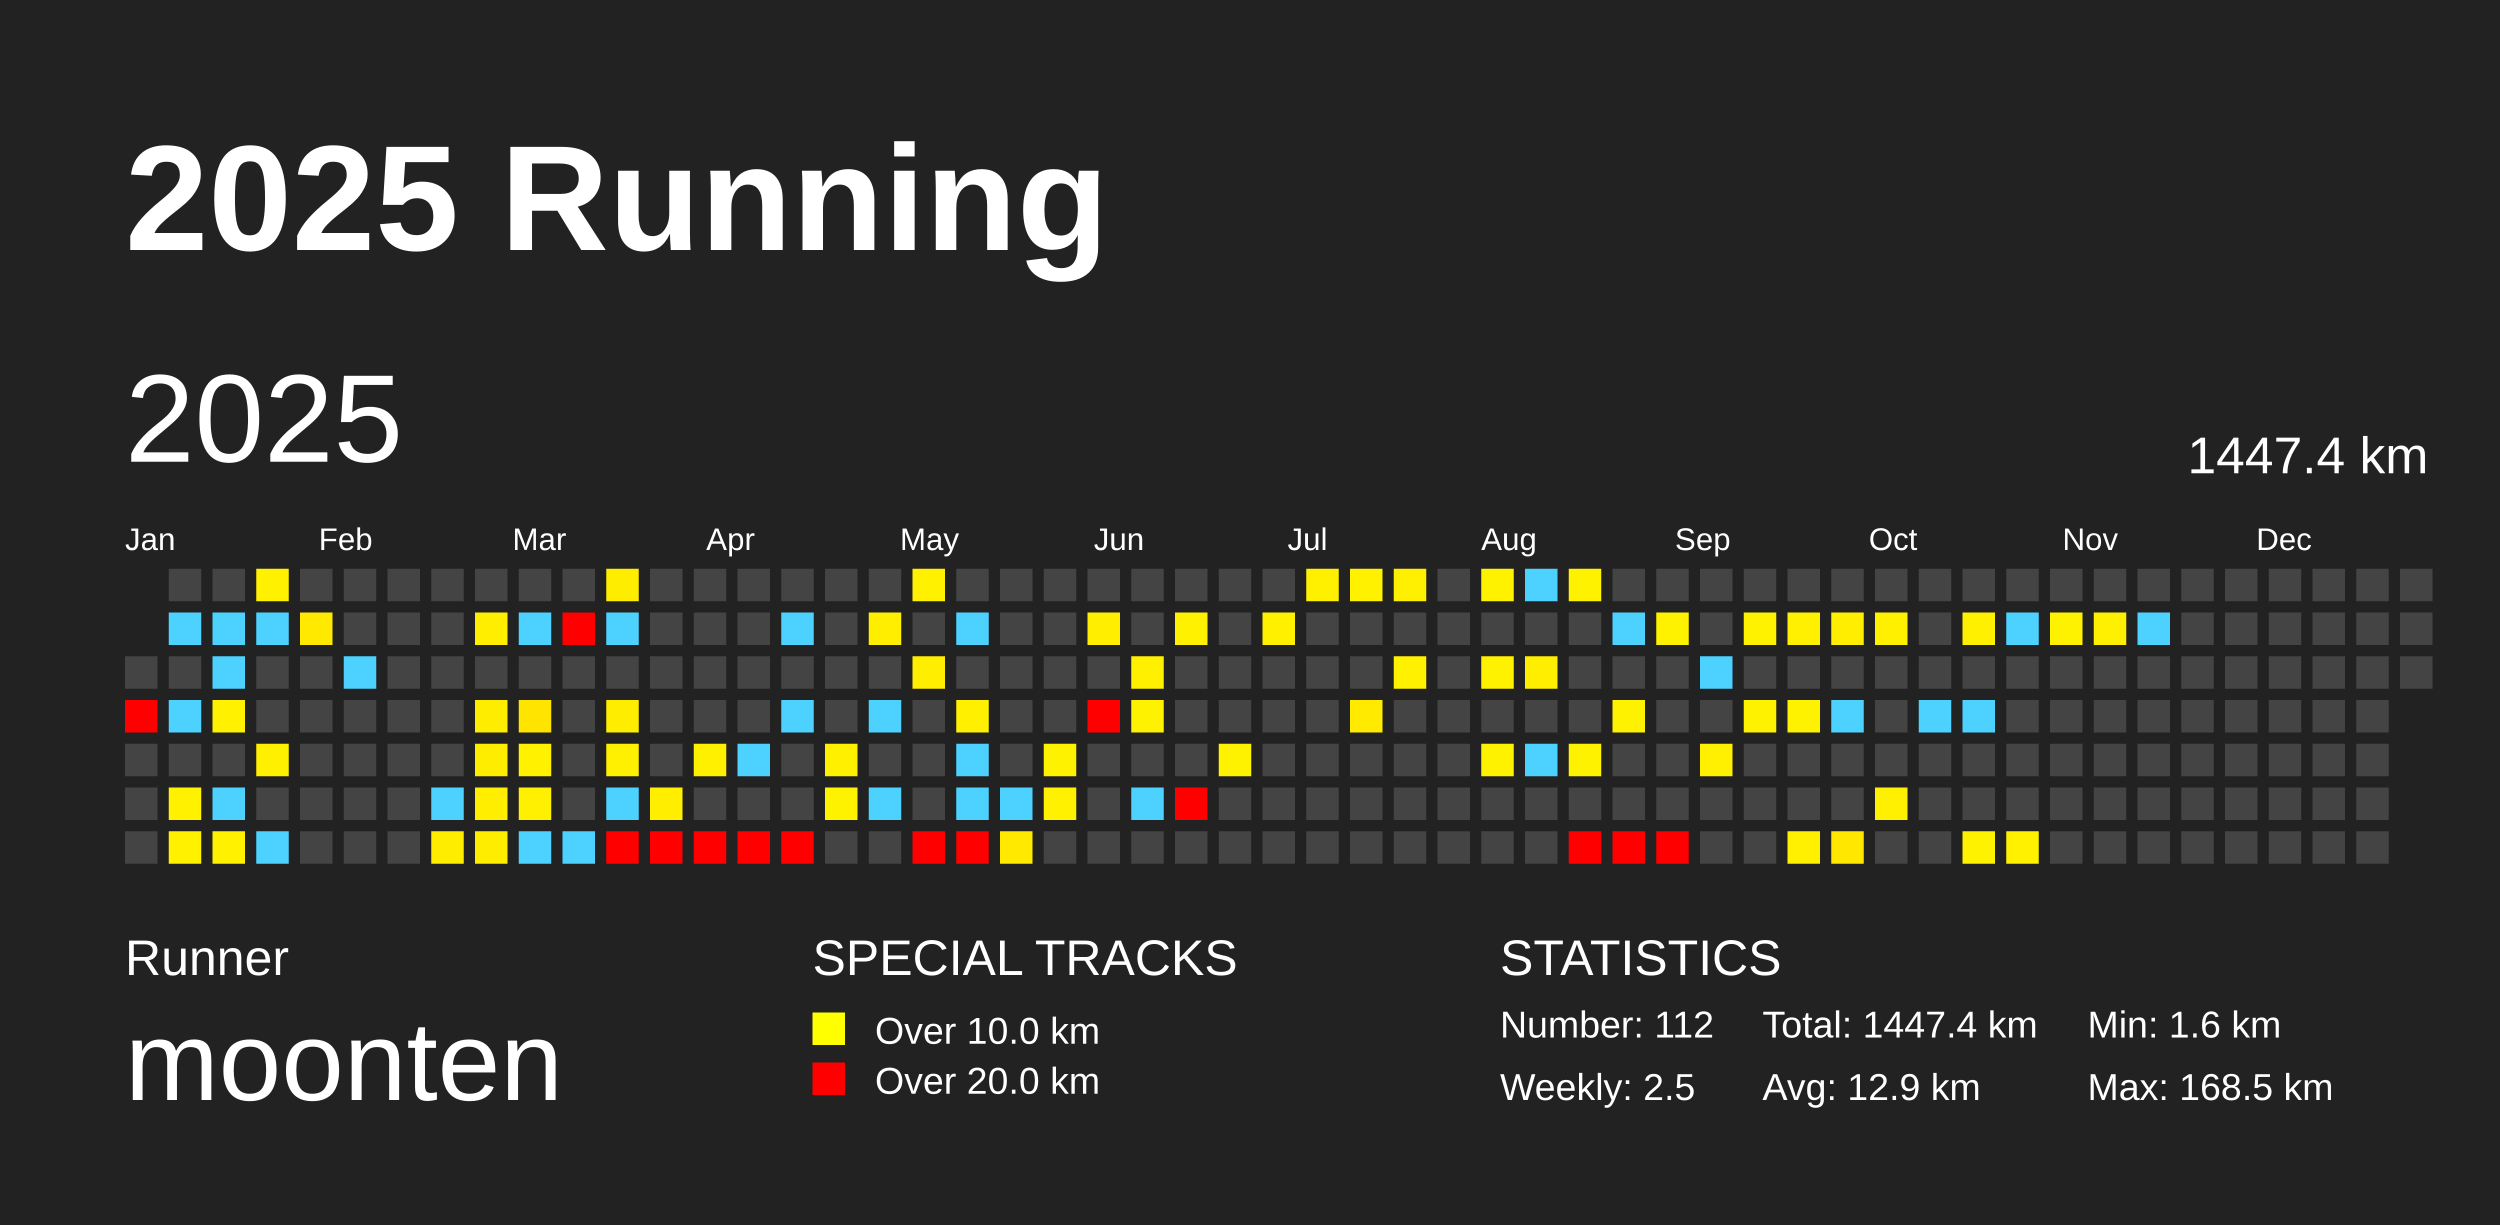
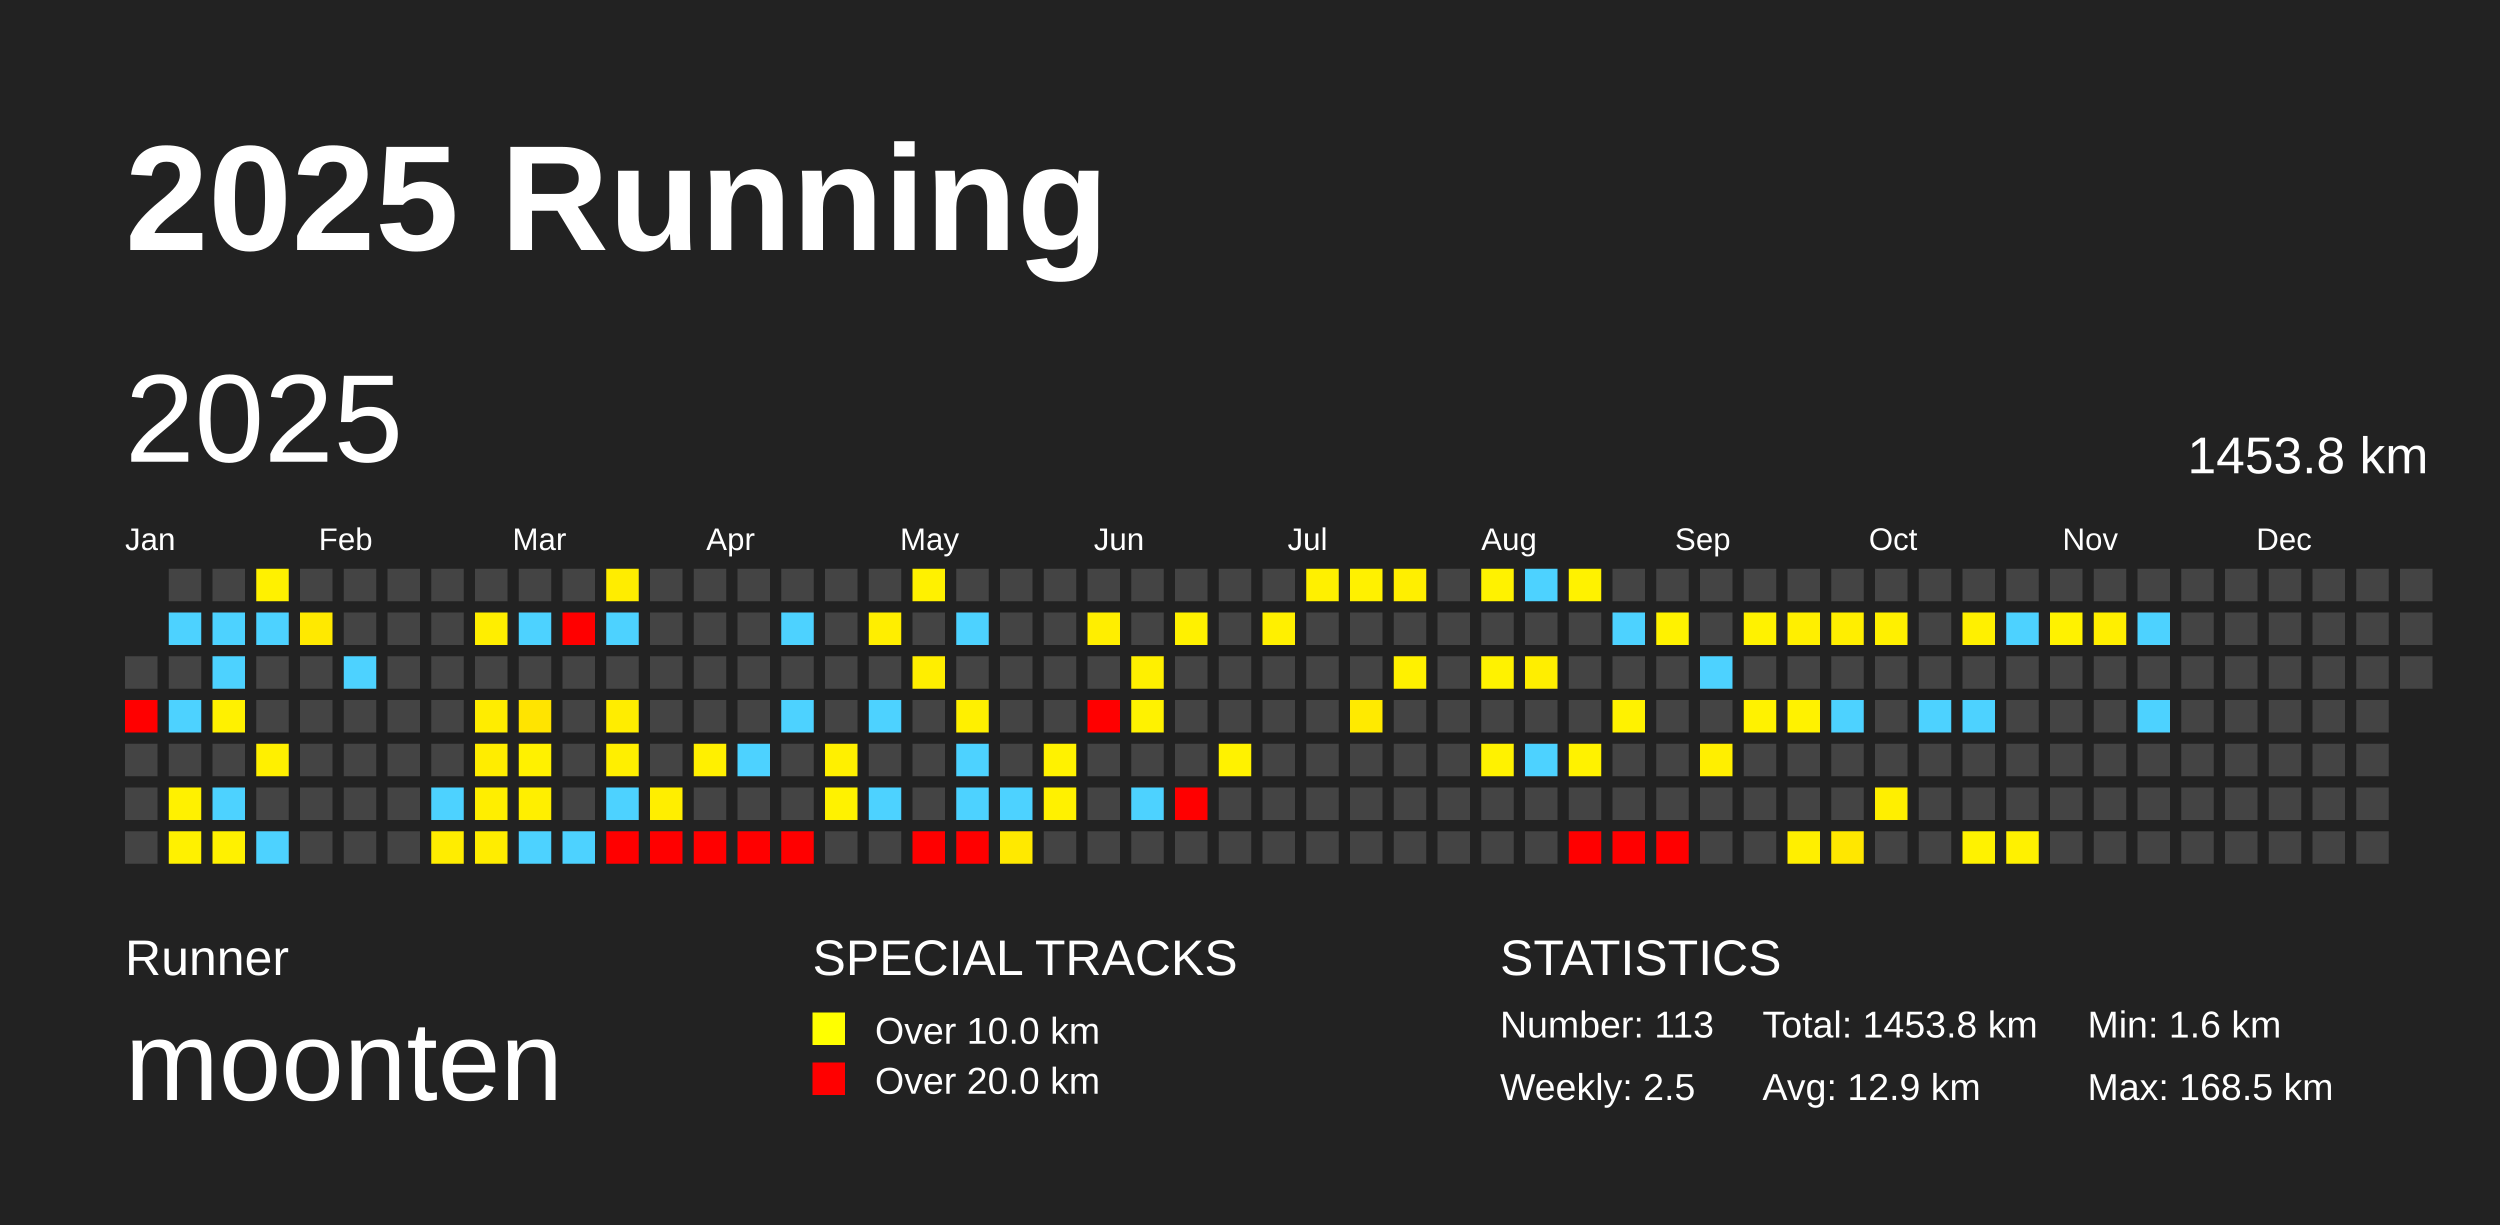
<svg xmlns="http://www.w3.org/2000/svg" baseProfile="full" height="98mm" version="1.1" viewBox="0,0,200,98" width="200mm">
  <defs />
  <rect fill="#222222" height="98" width="200" x="0" y="0" />
  <text fill="#FFFFFF" style="font-size:12px; font-family:Arial; font-weight:bold;" x="10" y="20">2025 Running</text>
  <text fill="#FFFFFF" style="font-size:4px; font-family:Arial" x="10" y="78">Runner</text>
  <text fill="#FFFFFF" style="font-size:9px; font-family:Arial" x="10" y="88">moonten</text>
  <text fill="#FFFFFF" style="font-size:4px; font-family:Arial" x="65" y="78">SPECIAL TRACKS</text>
  <rect fill="yellow" height="2.6" width="2.6" x="65" y="81" />
  <text fill="#FFFFFF" style="font-size:3px; font-family:Arial" x="70" y="83.5">Over 10.0 km</text>
  <rect fill="red" height="2.6" width="2.6" x="65" y="85" />
  <text fill="#FFFFFF" style="font-size:3px; font-family:Arial" x="70" y="87.5">Over 20.0 km</text>
  <text fill="#FFFFFF" style="font-size:4px; font-family:Arial" x="120" y="78">STATISTICS</text>
-   <text fill="#FFFFFF" style="font-size:3px; font-family:Arial" x="120" y="83">Number: 112</text>
+   <text fill="#FFFFFF" style="font-size:3px; font-family:Arial" x="120" y="83">Number: 113</text>
  <text fill="#FFFFFF" style="font-size:3px; font-family:Arial" x="120" y="88">Weekly: 2.5</text>
-   <text fill="#FFFFFF" style="font-size:3px; font-family:Arial" x="141" y="83">Total: 1447.4 km</text>
+   <text fill="#FFFFFF" style="font-size:3px; font-family:Arial" x="141" y="83">Total: 1453.8 km</text>
  <text fill="#FFFFFF" style="font-size:3px; font-family:Arial" x="141" y="88">Avg: 12.9 km</text>
  <text fill="#FFFFFF" style="font-size:3px; font-family:Arial" x="167" y="83">Min: 1.6 km</text>
  <text fill="#FFFFFF" style="font-size:3px; font-family:Arial" x="167" y="88">Max: 168.5 km</text>
  <text dominant-baseline="hanging" fill="#FFFFFF" style="font-size:10.0px; font-family:Arial;" x="10" y="30">2025</text>
-   <text dominant-baseline="hanging" fill="#FFFFFF" style="font-size:4.125px; font-family:Arial;" x="175" y="35">1447.4 km</text>
+   <text dominant-baseline="hanging" fill="#FFFFFF" style="font-size:4.125px; font-family:Arial;" x="175" y="35">1453.8 km</text>
  <text fill="#FFFFFF" style="font-size:2.5px; font-family:Arial" x="10.0" y="44">Jan</text>
  <text fill="#FFFFFF" style="font-size:2.5px; font-family:Arial" x="25.5" y="44">Feb</text>
  <text fill="#FFFFFF" style="font-size:2.5px; font-family:Arial" x="41.0" y="44">Mar</text>
  <text fill="#FFFFFF" style="font-size:2.5px; font-family:Arial" x="56.5" y="44">Apr</text>
  <text fill="#FFFFFF" style="font-size:2.5px; font-family:Arial" x="72.0" y="44">May</text>
  <text fill="#FFFFFF" style="font-size:2.5px; font-family:Arial" x="87.5" y="44">Jun</text>
  <text fill="#FFFFFF" style="font-size:2.5px; font-family:Arial" x="103.0" y="44">Jul</text>
  <text fill="#FFFFFF" style="font-size:2.5px; font-family:Arial" x="118.5" y="44">Aug</text>
  <text fill="#FFFFFF" style="font-size:2.5px; font-family:Arial" x="134.0" y="44">Sep</text>
  <text fill="#FFFFFF" style="font-size:2.5px; font-family:Arial" x="149.5" y="44">Oct</text>
  <text fill="#FFFFFF" style="font-size:2.5px; font-family:Arial" x="165.0" y="44">Nov</text>
  <text fill="#FFFFFF" style="font-size:2.5px; font-family:Arial" x="180.5" y="44">Dec</text>
  <rect fill="#444444" height="2.6" width="2.6" x="10.0" y="52.5" />
  <rect fill="red" height="2.6" width="2.6" x="10.0" y="56.0" />
  <rect fill="#444444" height="2.6" width="2.6" x="10.0" y="59.5" />
  <rect fill="#444444" height="2.6" width="2.6" x="10.0" y="63.0" />
  <rect fill="#444444" height="2.6" width="2.6" x="10.0" y="66.5" />
  <rect fill="#444444" height="2.6" width="2.6" x="13.5" y="45.5" />
  <rect fill="#4dd2ff" height="2.6" width="2.6" x="13.5" y="49.0" />
  <rect fill="#444444" height="2.6" width="2.6" x="13.5" y="52.5" />
  <rect fill="#4dd2ff" height="2.6" width="2.6" x="13.5" y="56.0" />
  <rect fill="#444444" height="2.6" width="2.6" x="13.5" y="59.5" />
  <rect fill="#fff100" height="2.6" width="2.6" x="13.5" y="63.0" />
  <rect fill="#fff100" height="2.6" width="2.6" x="13.5" y="66.5" />
  <rect fill="#444444" height="2.6" width="2.6" x="17.0" y="45.5" />
  <rect fill="#4dd2ff" height="2.6" width="2.6" x="17.0" y="49.0" />
  <rect fill="#4dd2ff" height="2.6" width="2.6" x="17.0" y="52.5" />
  <rect fill="#fff100" height="2.6" width="2.6" x="17.0" y="56.0" />
  <rect fill="#444444" height="2.6" width="2.6" x="17.0" y="59.5" />
  <rect fill="#4dd2ff" height="2.6" width="2.6" x="17.0" y="63.0" />
  <rect fill="#fff100" height="2.6" width="2.6" x="17.0" y="66.5" />
  <rect fill="#fff100" height="2.6" width="2.6" x="20.5" y="45.5" />
  <rect fill="#4dd2ff" height="2.6" width="2.6" x="20.5" y="49.0" />
  <rect fill="#444444" height="2.6" width="2.6" x="20.5" y="52.5" />
  <rect fill="#444444" height="2.6" width="2.6" x="20.5" y="56.0" />
  <rect fill="#fff000" height="2.6" width="2.6" x="20.5" y="59.5" />
  <rect fill="#444444" height="2.6" width="2.6" x="20.5" y="63.0" />
  <rect fill="#4dd2ff" height="2.6" width="2.6" x="20.5" y="66.5" />
  <rect fill="#444444" height="2.6" width="2.6" x="24.0" y="45.5" />
  <rect fill="#ffe900" height="2.6" width="2.6" x="24.0" y="49.0" />
  <rect fill="#444444" height="2.6" width="2.6" x="24.0" y="52.5" />
  <rect fill="#444444" height="2.6" width="2.6" x="24.0" y="56.0" />
  <rect fill="#444444" height="2.6" width="2.6" x="24.0" y="59.5" />
  <rect fill="#444444" height="2.6" width="2.6" x="24.0" y="63.0" />
  <rect fill="#444444" height="2.6" width="2.6" x="24.0" y="66.5" />
  <rect fill="#444444" height="2.6" width="2.6" x="27.5" y="45.5" />
  <rect fill="#444444" height="2.6" width="2.6" x="27.5" y="49.0" />
  <rect fill="#4dd2ff" height="2.6" width="2.6" x="27.5" y="52.5" />
  <rect fill="#444444" height="2.6" width="2.6" x="27.5" y="56.0" />
  <rect fill="#444444" height="2.6" width="2.6" x="27.5" y="59.5" />
  <rect fill="#444444" height="2.6" width="2.6" x="27.5" y="63.0" />
  <rect fill="#444444" height="2.6" width="2.6" x="27.5" y="66.5" />
  <rect fill="#444444" height="2.6" width="2.6" x="31.0" y="45.5" />
  <rect fill="#444444" height="2.6" width="2.6" x="31.0" y="49.0" />
  <rect fill="#444444" height="2.6" width="2.6" x="31.0" y="52.5" />
  <rect fill="#444444" height="2.6" width="2.6" x="31.0" y="56.0" />
  <rect fill="#444444" height="2.6" width="2.6" x="31.0" y="59.5" />
  <rect fill="#444444" height="2.6" width="2.6" x="31.0" y="63.0" />
  <rect fill="#444444" height="2.6" width="2.6" x="31.0" y="66.5" />
  <rect fill="#444444" height="2.6" width="2.6" x="34.5" y="45.5" />
  <rect fill="#444444" height="2.6" width="2.6" x="34.5" y="49.0" />
  <rect fill="#444444" height="2.6" width="2.6" x="34.5" y="52.5" />
  <rect fill="#444444" height="2.6" width="2.6" x="34.5" y="56.0" />
  <rect fill="#444444" height="2.6" width="2.6" x="34.5" y="59.5" />
  <rect fill="#4dd2ff" height="2.6" width="2.6" x="34.5" y="63.0" />
  <rect fill="#ffed00" height="2.6" width="2.6" x="34.5" y="66.5" />
  <rect fill="#444444" height="2.6" width="2.6" x="38.0" y="45.5" />
  <rect fill="#ffee00" height="2.6" width="2.6" x="38.0" y="49.0" />
  <rect fill="#444444" height="2.6" width="2.6" x="38.0" y="52.5" />
  <rect fill="#ffed00" height="2.6" width="2.6" x="38.0" y="56.0" />
  <rect fill="#ffed00" height="2.6" width="2.6" x="38.0" y="59.5" />
  <rect fill="#ffee00" height="2.6" width="2.6" x="38.0" y="63.0" />
  <rect fill="#ffed00" height="2.6" width="2.6" x="38.0" y="66.5" />
  <rect fill="#444444" height="2.6" width="2.6" x="41.5" y="45.5" />
  <rect fill="#4dd2ff" height="2.6" width="2.6" x="41.5" y="49.0" />
  <rect fill="#444444" height="2.6" width="2.6" x="41.5" y="52.5" />
  <rect fill="#ffe400" height="2.6" width="2.6" x="41.5" y="56.0" />
  <rect fill="#fff100" height="2.6" width="2.6" x="41.5" y="59.5" />
  <rect fill="#ffef00" height="2.6" width="2.6" x="41.5" y="63.0" />
  <rect fill="#4dd2ff" height="2.6" width="2.6" x="41.5" y="66.5" />
  <rect fill="#444444" height="2.6" width="2.6" x="45.0" y="45.5" />
  <rect fill="red" height="2.6" width="2.6" x="45.0" y="49.0" />
  <rect fill="#444444" height="2.6" width="2.6" x="45.0" y="52.5" />
  <rect fill="#444444" height="2.6" width="2.6" x="45.0" y="56.0" />
  <rect fill="#444444" height="2.6" width="2.6" x="45.0" y="59.5" />
  <rect fill="#444444" height="2.6" width="2.6" x="45.0" y="63.0" />
  <rect fill="#4dd2ff" height="2.6" width="2.6" x="45.0" y="66.5" />
  <rect fill="#ffed00" height="2.6" width="2.6" x="48.5" y="45.5" />
  <rect fill="#4dd2ff" height="2.6" width="2.6" x="48.5" y="49.0" />
  <rect fill="#444444" height="2.6" width="2.6" x="48.5" y="52.5" />
  <rect fill="#ffed00" height="2.6" width="2.6" x="48.5" y="56.0" />
  <rect fill="#ffef00" height="2.6" width="2.6" x="48.5" y="59.5" />
  <rect fill="#4dd2ff" height="2.6" width="2.6" x="48.5" y="63.0" />
  <rect fill="red" height="2.6" width="2.6" x="48.5" y="66.5" />
  <rect fill="#444444" height="2.6" width="2.6" x="52.0" y="45.5" />
  <rect fill="#444444" height="2.6" width="2.6" x="52.0" y="49.0" />
  <rect fill="#444444" height="2.6" width="2.6" x="52.0" y="52.5" />
  <rect fill="#444444" height="2.6" width="2.6" x="52.0" y="56.0" />
  <rect fill="#444444" height="2.6" width="2.6" x="52.0" y="59.5" />
  <rect fill="#ffee00" height="2.6" width="2.6" x="52.0" y="63.0" />
  <rect fill="red" height="2.6" width="2.6" x="52.0" y="66.5" />
  <rect fill="#444444" height="2.6" width="2.6" x="55.5" y="45.5" />
  <rect fill="#444444" height="2.6" width="2.6" x="55.5" y="49.0" />
  <rect fill="#444444" height="2.6" width="2.6" x="55.5" y="52.5" />
  <rect fill="#444444" height="2.6" width="2.6" x="55.5" y="56.0" />
  <rect fill="#fff000" height="2.6" width="2.6" x="55.5" y="59.5" />
  <rect fill="#444444" height="2.6" width="2.6" x="55.5" y="63.0" />
  <rect fill="red" height="2.6" width="2.6" x="55.5" y="66.5" />
  <rect fill="#444444" height="2.6" width="2.6" x="59.0" y="45.5" />
  <rect fill="#444444" height="2.6" width="2.6" x="59.0" y="49.0" />
  <rect fill="#444444" height="2.6" width="2.6" x="59.0" y="52.5" />
  <rect fill="#444444" height="2.6" width="2.6" x="59.0" y="56.0" />
  <rect fill="#4dd2ff" height="2.6" width="2.6" x="59.0" y="59.5" />
  <rect fill="#444444" height="2.6" width="2.6" x="59.0" y="63.0" />
  <rect fill="red" height="2.6" width="2.6" x="59.0" y="66.5" />
  <rect fill="#444444" height="2.6" width="2.6" x="62.5" y="45.5" />
  <rect fill="#4dd2ff" height="2.6" width="2.6" x="62.5" y="49.0" />
  <rect fill="#444444" height="2.6" width="2.6" x="62.5" y="52.5" />
  <rect fill="#4dd2ff" height="2.6" width="2.6" x="62.5" y="56.0" />
  <rect fill="#444444" height="2.6" width="2.6" x="62.5" y="59.5" />
  <rect fill="#444444" height="2.6" width="2.6" x="62.5" y="63.0" />
  <rect fill="red" height="2.6" width="2.6" x="62.5" y="66.5" />
  <rect fill="#444444" height="2.6" width="2.6" x="66.0" y="45.5" />
  <rect fill="#444444" height="2.6" width="2.6" x="66.0" y="49.0" />
  <rect fill="#444444" height="2.6" width="2.6" x="66.0" y="52.5" />
  <rect fill="#444444" height="2.6" width="2.6" x="66.0" y="56.0" />
  <rect fill="#fff000" height="2.6" width="2.6" x="66.0" y="59.5" />
  <rect fill="#fff200" height="2.6" width="2.6" x="66.0" y="63.0" />
  <rect fill="#444444" height="2.6" width="2.6" x="66.0" y="66.5" />
  <rect fill="#444444" height="2.6" width="2.6" x="69.5" y="45.5" />
  <rect fill="#ffee00" height="2.6" width="2.6" x="69.5" y="49.0" />
  <rect fill="#444444" height="2.6" width="2.6" x="69.5" y="52.5" />
  <rect fill="#4dd2ff" height="2.6" width="2.6" x="69.5" y="56.0" />
  <rect fill="#444444" height="2.6" width="2.6" x="69.5" y="59.5" />
  <rect fill="#4dd2ff" height="2.6" width="2.6" x="69.5" y="63.0" />
  <rect fill="#444444" height="2.6" width="2.6" x="69.5" y="66.5" />
  <rect fill="#fff100" height="2.6" width="2.6" x="73.0" y="45.5" />
  <rect fill="#444444" height="2.6" width="2.6" x="73.0" y="49.0" />
  <rect fill="#ffee00" height="2.6" width="2.6" x="73.0" y="52.5" />
  <rect fill="#444444" height="2.6" width="2.6" x="73.0" y="56.0" />
  <rect fill="#444444" height="2.6" width="2.6" x="73.0" y="59.5" />
  <rect fill="#444444" height="2.6" width="2.6" x="73.0" y="63.0" />
  <rect fill="red" height="2.6" width="2.6" x="73.0" y="66.5" />
  <rect fill="#444444" height="2.6" width="2.6" x="76.5" y="45.5" />
  <rect fill="#4dd2ff" height="2.6" width="2.6" x="76.5" y="49.0" />
  <rect fill="#444444" height="2.6" width="2.6" x="76.5" y="52.5" />
  <rect fill="#fff000" height="2.6" width="2.6" x="76.5" y="56.0" />
  <rect fill="#4dd2ff" height="2.6" width="2.6" x="76.5" y="59.5" />
  <rect fill="#4dd2ff" height="2.6" width="2.6" x="76.5" y="63.0" />
  <rect fill="red" height="2.6" width="2.6" x="76.5" y="66.5" />
  <rect fill="#444444" height="2.6" width="2.6" x="80.0" y="45.5" />
  <rect fill="#444444" height="2.6" width="2.6" x="80.0" y="49.0" />
  <rect fill="#444444" height="2.6" width="2.6" x="80.0" y="52.5" />
  <rect fill="#444444" height="2.6" width="2.6" x="80.0" y="56.0" />
  <rect fill="#444444" height="2.6" width="2.6" x="80.0" y="59.5" />
  <rect fill="#4dd2ff" height="2.6" width="2.6" x="80.0" y="63.0" />
  <rect fill="#ffe900" height="2.6" width="2.6" x="80.0" y="66.5" />
  <rect fill="#444444" height="2.6" width="2.6" x="83.5" y="45.5" />
  <rect fill="#444444" height="2.6" width="2.6" x="83.5" y="49.0" />
  <rect fill="#444444" height="2.6" width="2.6" x="83.5" y="52.5" />
  <rect fill="#444444" height="2.6" width="2.6" x="83.5" y="56.0" />
  <rect fill="#fff200" height="2.6" width="2.6" x="83.5" y="59.5" />
  <rect fill="#fff100" height="2.6" width="2.6" x="83.5" y="63.0" />
  <rect fill="#444444" height="2.6" width="2.6" x="83.5" y="66.5" />
  <rect fill="#444444" height="2.6" width="2.6" x="87.0" y="45.5" />
  <rect fill="#ffee00" height="2.6" width="2.6" x="87.0" y="49.0" />
  <rect fill="#444444" height="2.6" width="2.6" x="87.0" y="52.5" />
  <rect fill="red" height="2.6" width="2.6" x="87.0" y="56.0" />
  <rect fill="#444444" height="2.6" width="2.6" x="87.0" y="59.5" />
  <rect fill="#444444" height="2.6" width="2.6" x="87.0" y="63.0" />
  <rect fill="#444444" height="2.6" width="2.6" x="87.0" y="66.5" />
  <rect fill="#444444" height="2.6" width="2.6" x="90.5" y="45.5" />
  <rect fill="#444444" height="2.6" width="2.6" x="90.5" y="49.0" />
  <rect fill="#fff000" height="2.6" width="2.6" x="90.5" y="52.5" />
  <rect fill="#fff200" height="2.6" width="2.6" x="90.5" y="56.0" />
  <rect fill="#444444" height="2.6" width="2.6" x="90.5" y="59.5" />
  <rect fill="#4dd2ff" height="2.6" width="2.6" x="90.5" y="63.0" />
  <rect fill="#444444" height="2.6" width="2.6" x="90.5" y="66.5" />
  <rect fill="#444444" height="2.6" width="2.6" x="94.0" y="45.5" />
  <rect fill="#fff100" height="2.6" width="2.6" x="94.0" y="49.0" />
  <rect fill="#444444" height="2.6" width="2.6" x="94.0" y="52.5" />
  <rect fill="#444444" height="2.6" width="2.6" x="94.0" y="56.0" />
  <rect fill="#444444" height="2.6" width="2.6" x="94.0" y="59.5" />
  <rect fill="red" height="2.6" width="2.6" x="94.0" y="63.0" />
  <rect fill="#444444" height="2.6" width="2.6" x="94.0" y="66.5" />
  <rect fill="#444444" height="2.6" width="2.6" x="97.5" y="45.5" />
  <rect fill="#444444" height="2.6" width="2.6" x="97.5" y="49.0" />
  <rect fill="#444444" height="2.6" width="2.6" x="97.5" y="52.5" />
  <rect fill="#444444" height="2.6" width="2.6" x="97.5" y="56.0" />
  <rect fill="#fff200" height="2.6" width="2.6" x="97.5" y="59.5" />
  <rect fill="#444444" height="2.6" width="2.6" x="97.5" y="63.0" />
  <rect fill="#444444" height="2.6" width="2.6" x="97.5" y="66.5" />
  <rect fill="#444444" height="2.6" width="2.6" x="101.0" y="45.5" />
  <rect fill="#fff000" height="2.6" width="2.6" x="101.0" y="49.0" />
  <rect fill="#444444" height="2.6" width="2.6" x="101.0" y="52.5" />
  <rect fill="#444444" height="2.6" width="2.6" x="101.0" y="56.0" />
  <rect fill="#444444" height="2.6" width="2.6" x="101.0" y="59.5" />
  <rect fill="#444444" height="2.6" width="2.6" x="101.0" y="63.0" />
  <rect fill="#444444" height="2.6" width="2.6" x="101.0" y="66.5" />
  <rect fill="#fff000" height="2.6" width="2.6" x="104.5" y="45.5" />
  <rect fill="#444444" height="2.6" width="2.6" x="104.5" y="49.0" />
  <rect fill="#444444" height="2.6" width="2.6" x="104.5" y="52.5" />
  <rect fill="#444444" height="2.6" width="2.6" x="104.5" y="56.0" />
  <rect fill="#444444" height="2.6" width="2.6" x="104.5" y="59.5" />
  <rect fill="#444444" height="2.6" width="2.6" x="104.5" y="63.0" />
  <rect fill="#444444" height="2.6" width="2.6" x="104.5" y="66.5" />
  <rect fill="#fff100" height="2.6" width="2.6" x="108.0" y="45.5" />
  <rect fill="#444444" height="2.6" width="2.6" x="108.0" y="49.0" />
  <rect fill="#444444" height="2.6" width="2.6" x="108.0" y="52.5" />
  <rect fill="#ffea00" height="2.6" width="2.6" x="108.0" y="56.0" />
  <rect fill="#444444" height="2.6" width="2.6" x="108.0" y="59.5" />
  <rect fill="#444444" height="2.6" width="2.6" x="108.0" y="63.0" />
  <rect fill="#444444" height="2.6" width="2.6" x="108.0" y="66.5" />
  <rect fill="#ffef00" height="2.6" width="2.6" x="111.5" y="45.5" />
  <rect fill="#444444" height="2.6" width="2.6" x="111.5" y="49.0" />
  <rect fill="#fff100" height="2.6" width="2.6" x="111.5" y="52.5" />
  <rect fill="#444444" height="2.6" width="2.6" x="111.5" y="56.0" />
  <rect fill="#444444" height="2.6" width="2.6" x="111.5" y="59.5" />
  <rect fill="#444444" height="2.6" width="2.6" x="111.5" y="63.0" />
  <rect fill="#444444" height="2.6" width="2.6" x="111.5" y="66.5" />
  <rect fill="#444444" height="2.6" width="2.6" x="115.0" y="45.5" />
  <rect fill="#444444" height="2.6" width="2.6" x="115.0" y="49.0" />
  <rect fill="#444444" height="2.6" width="2.6" x="115.0" y="52.5" />
  <rect fill="#444444" height="2.6" width="2.6" x="115.0" y="56.0" />
  <rect fill="#444444" height="2.6" width="2.6" x="115.0" y="59.5" />
  <rect fill="#444444" height="2.6" width="2.6" x="115.0" y="63.0" />
  <rect fill="#444444" height="2.6" width="2.6" x="115.0" y="66.5" />
  <rect fill="#fff200" height="2.6" width="2.6" x="118.5" y="45.5" />
  <rect fill="#444444" height="2.6" width="2.6" x="118.5" y="49.0" />
  <rect fill="#fff200" height="2.6" width="2.6" x="118.5" y="52.5" />
  <rect fill="#444444" height="2.6" width="2.6" x="118.5" y="56.0" />
  <rect fill="#fff200" height="2.6" width="2.6" x="118.5" y="59.5" />
  <rect fill="#444444" height="2.6" width="2.6" x="118.5" y="63.0" />
  <rect fill="#444444" height="2.6" width="2.6" x="118.5" y="66.5" />
  <rect fill="#4dd2ff" height="2.6" width="2.6" x="122.0" y="45.5" />
  <rect fill="#444444" height="2.6" width="2.6" x="122.0" y="49.0" />
  <rect fill="#ffee00" height="2.6" width="2.6" x="122.0" y="52.5" />
  <rect fill="#444444" height="2.6" width="2.6" x="122.0" y="56.0" />
  <rect fill="#4dd2ff" height="2.6" width="2.6" x="122.0" y="59.5" />
  <rect fill="#444444" height="2.6" width="2.6" x="122.0" y="63.0" />
  <rect fill="#444444" height="2.6" width="2.6" x="122.0" y="66.5" />
  <rect fill="#fff200" height="2.6" width="2.6" x="125.5" y="45.5" />
  <rect fill="#444444" height="2.6" width="2.6" x="125.5" y="49.0" />
  <rect fill="#444444" height="2.6" width="2.6" x="125.5" y="52.5" />
  <rect fill="#444444" height="2.6" width="2.6" x="125.5" y="56.0" />
  <rect fill="#fff200" height="2.6" width="2.6" x="125.5" y="59.5" />
  <rect fill="#444444" height="2.6" width="2.6" x="125.5" y="63.0" />
  <rect fill="red" height="2.6" width="2.6" x="125.5" y="66.5" />
  <rect fill="#444444" height="2.6" width="2.6" x="129.0" y="45.5" />
  <rect fill="#4dd2ff" height="2.6" width="2.6" x="129.0" y="49.0" />
  <rect fill="#444444" height="2.6" width="2.6" x="129.0" y="52.5" />
  <rect fill="#fff200" height="2.6" width="2.6" x="129.0" y="56.0" />
  <rect fill="#444444" height="2.6" width="2.6" x="129.0" y="59.5" />
  <rect fill="#444444" height="2.6" width="2.6" x="129.0" y="63.0" />
  <rect fill="red" height="2.6" width="2.6" x="129.0" y="66.5" />
  <rect fill="#444444" height="2.6" width="2.6" x="132.5" y="45.5" />
  <rect fill="#fff200" height="2.6" width="2.6" x="132.5" y="49.0" />
  <rect fill="#444444" height="2.6" width="2.6" x="132.5" y="52.5" />
  <rect fill="#444444" height="2.6" width="2.6" x="132.5" y="56.0" />
  <rect fill="#444444" height="2.6" width="2.6" x="132.5" y="59.5" />
  <rect fill="#444444" height="2.6" width="2.6" x="132.5" y="63.0" />
  <rect fill="red" height="2.6" width="2.6" x="132.5" y="66.5" />
  <rect fill="#444444" height="2.6" width="2.6" x="136.0" y="45.5" />
  <rect fill="#444444" height="2.6" width="2.6" x="136.0" y="49.0" />
  <rect fill="#4dd2ff" height="2.6" width="2.6" x="136.0" y="52.5" />
  <rect fill="#444444" height="2.6" width="2.6" x="136.0" y="56.0" />
  <rect fill="#ffef00" height="2.6" width="2.6" x="136.0" y="59.5" />
  <rect fill="#444444" height="2.6" width="2.6" x="136.0" y="63.0" />
  <rect fill="#444444" height="2.6" width="2.6" x="136.0" y="66.5" />
  <rect fill="#444444" height="2.6" width="2.6" x="139.5" y="45.5" />
  <rect fill="#fff200" height="2.6" width="2.6" x="139.5" y="49.0" />
  <rect fill="#444444" height="2.6" width="2.6" x="139.5" y="52.5" />
  <rect fill="#fff200" height="2.6" width="2.6" x="139.5" y="56.0" />
  <rect fill="#444444" height="2.6" width="2.6" x="139.5" y="59.5" />
  <rect fill="#444444" height="2.6" width="2.6" x="139.5" y="63.0" />
  <rect fill="#444444" height="2.6" width="2.6" x="139.5" y="66.5" />
  <rect fill="#444444" height="2.6" width="2.6" x="143.0" y="45.5" />
  <rect fill="#ffef00" height="2.6" width="2.6" x="143.0" y="49.0" />
  <rect fill="#444444" height="2.6" width="2.6" x="143.0" y="52.5" />
  <rect fill="#fff200" height="2.6" width="2.6" x="143.0" y="56.0" />
  <rect fill="#444444" height="2.6" width="2.6" x="143.0" y="59.5" />
  <rect fill="#444444" height="2.6" width="2.6" x="143.0" y="63.0" />
  <rect fill="#ffef00" height="2.6" width="2.6" x="143.0" y="66.5" />
  <rect fill="#444444" height="2.6" width="2.6" x="146.5" y="45.5" />
  <rect fill="#ffee00" height="2.6" width="2.6" x="146.5" y="49.0" />
  <rect fill="#444444" height="2.6" width="2.6" x="146.5" y="52.5" />
  <rect fill="#4dd2ff" height="2.6" width="2.6" x="146.5" y="56.0" />
  <rect fill="#444444" height="2.6" width="2.6" x="146.5" y="59.5" />
  <rect fill="#444444" height="2.6" width="2.6" x="146.5" y="63.0" />
  <rect fill="#ffe700" height="2.6" width="2.6" x="146.5" y="66.5" />
  <rect fill="#444444" height="2.6" width="2.6" x="150.0" y="45.5" />
  <rect fill="#fff000" height="2.6" width="2.6" x="150.0" y="49.0" />
  <rect fill="#444444" height="2.6" width="2.6" x="150.0" y="52.5" />
  <rect fill="#444444" height="2.6" width="2.6" x="150.0" y="56.0" />
  <rect fill="#444444" height="2.6" width="2.6" x="150.0" y="59.5" />
  <rect fill="#ffef00" height="2.6" width="2.6" x="150.0" y="63.0" />
  <rect fill="#444444" height="2.6" width="2.6" x="150.0" y="66.5" />
  <rect fill="#444444" height="2.6" width="2.6" x="153.5" y="45.5" />
  <rect fill="#444444" height="2.6" width="2.6" x="153.5" y="49.0" />
  <rect fill="#444444" height="2.6" width="2.6" x="153.5" y="52.5" />
  <rect fill="#4dd2ff" height="2.6" width="2.6" x="153.5" y="56.0" />
  <rect fill="#444444" height="2.6" width="2.6" x="153.5" y="59.5" />
  <rect fill="#444444" height="2.6" width="2.6" x="153.5" y="63.0" />
  <rect fill="#444444" height="2.6" width="2.6" x="153.5" y="66.5" />
  <rect fill="#444444" height="2.6" width="2.6" x="157.0" y="45.5" />
  <rect fill="#fff000" height="2.6" width="2.6" x="157.0" y="49.0" />
  <rect fill="#444444" height="2.6" width="2.6" x="157.0" y="52.5" />
  <rect fill="#4dd2ff" height="2.6" width="2.6" x="157.0" y="56.0" />
  <rect fill="#444444" height="2.6" width="2.6" x="157.0" y="59.5" />
  <rect fill="#444444" height="2.6" width="2.6" x="157.0" y="63.0" />
  <rect fill="#fff200" height="2.6" width="2.6" x="157.0" y="66.5" />
  <rect fill="#444444" height="2.6" width="2.6" x="160.5" y="45.5" />
  <rect fill="#4dd2ff" height="2.6" width="2.6" x="160.5" y="49.0" />
  <rect fill="#444444" height="2.6" width="2.6" x="160.5" y="52.5" />
  <rect fill="#444444" height="2.6" width="2.6" x="160.5" y="56.0" />
  <rect fill="#444444" height="2.6" width="2.6" x="160.5" y="59.5" />
  <rect fill="#444444" height="2.6" width="2.6" x="160.5" y="63.0" />
  <rect fill="#fff100" height="2.6" width="2.6" x="160.5" y="66.5" />
  <rect fill="#444444" height="2.6" width="2.6" x="164.0" y="45.5" />
  <rect fill="#fff200" height="2.6" width="2.6" x="164.0" y="49.0" />
  <rect fill="#444444" height="2.6" width="2.6" x="164.0" y="52.5" />
  <rect fill="#444444" height="2.6" width="2.6" x="164.0" y="56.0" />
  <rect fill="#444444" height="2.6" width="2.6" x="164.0" y="59.5" />
  <rect fill="#444444" height="2.6" width="2.6" x="164.0" y="63.0" />
  <rect fill="#444444" height="2.6" width="2.6" x="164.0" y="66.5" />
  <rect fill="#444444" height="2.6" width="2.6" x="167.5" y="45.5" />
  <rect fill="#ffef00" height="2.6" width="2.6" x="167.5" y="49.0" />
  <rect fill="#444444" height="2.6" width="2.6" x="167.5" y="52.5" />
  <rect fill="#444444" height="2.6" width="2.6" x="167.5" y="56.0" />
  <rect fill="#444444" height="2.6" width="2.6" x="167.5" y="59.5" />
  <rect fill="#444444" height="2.6" width="2.6" x="167.5" y="63.0" />
  <rect fill="#444444" height="2.6" width="2.6" x="167.5" y="66.5" />
  <rect fill="#444444" height="2.6" width="2.6" x="171.0" y="45.5" />
  <rect fill="#4dd2ff" height="2.6" width="2.6" x="171.0" y="49.0" />
  <rect fill="#444444" height="2.6" width="2.6" x="171.0" y="52.5" />
-   <rect fill="#444444" height="2.6" width="2.6" x="171.0" y="56.0" />
+   <rect fill="#4dd2ff" height="2.6" width="2.6" x="171.0" y="56.0" />
  <rect fill="#444444" height="2.6" width="2.6" x="171.0" y="59.5" />
  <rect fill="#444444" height="2.6" width="2.6" x="171.0" y="63.0" />
  <rect fill="#444444" height="2.6" width="2.6" x="171.0" y="66.5" />
  <rect fill="#444444" height="2.6" width="2.6" x="174.5" y="45.5" />
  <rect fill="#444444" height="2.6" width="2.6" x="174.5" y="49.0" />
  <rect fill="#444444" height="2.6" width="2.6" x="174.5" y="52.5" />
  <rect fill="#444444" height="2.6" width="2.6" x="174.5" y="56.0" />
  <rect fill="#444444" height="2.6" width="2.6" x="174.5" y="59.5" />
  <rect fill="#444444" height="2.6" width="2.6" x="174.5" y="63.0" />
  <rect fill="#444444" height="2.6" width="2.6" x="174.5" y="66.5" />
  <rect fill="#444444" height="2.6" width="2.6" x="178.0" y="45.5" />
  <rect fill="#444444" height="2.6" width="2.6" x="178.0" y="49.0" />
  <rect fill="#444444" height="2.6" width="2.6" x="178.0" y="52.5" />
  <rect fill="#444444" height="2.6" width="2.6" x="178.0" y="56.0" />
  <rect fill="#444444" height="2.6" width="2.6" x="178.0" y="59.5" />
  <rect fill="#444444" height="2.6" width="2.6" x="178.0" y="63.0" />
  <rect fill="#444444" height="2.6" width="2.6" x="178.0" y="66.5" />
  <rect fill="#444444" height="2.6" width="2.6" x="181.5" y="45.5" />
  <rect fill="#444444" height="2.6" width="2.6" x="181.5" y="49.0" />
  <rect fill="#444444" height="2.6" width="2.6" x="181.5" y="52.5" />
  <rect fill="#444444" height="2.6" width="2.6" x="181.5" y="56.0" />
  <rect fill="#444444" height="2.6" width="2.6" x="181.5" y="59.5" />
  <rect fill="#444444" height="2.6" width="2.6" x="181.5" y="63.0" />
  <rect fill="#444444" height="2.6" width="2.6" x="181.5" y="66.5" />
  <rect fill="#444444" height="2.6" width="2.6" x="185.0" y="45.5" />
  <rect fill="#444444" height="2.6" width="2.6" x="185.0" y="49.0" />
  <rect fill="#444444" height="2.6" width="2.6" x="185.0" y="52.5" />
  <rect fill="#444444" height="2.6" width="2.6" x="185.0" y="56.0" />
  <rect fill="#444444" height="2.6" width="2.6" x="185.0" y="59.5" />
  <rect fill="#444444" height="2.6" width="2.6" x="185.0" y="63.0" />
  <rect fill="#444444" height="2.6" width="2.6" x="185.0" y="66.5" />
  <rect fill="#444444" height="2.6" width="2.6" x="188.5" y="45.5" />
  <rect fill="#444444" height="2.6" width="2.6" x="188.5" y="49.0" />
  <rect fill="#444444" height="2.6" width="2.6" x="188.5" y="52.5" />
  <rect fill="#444444" height="2.6" width="2.6" x="188.5" y="56.0" />
  <rect fill="#444444" height="2.6" width="2.6" x="188.5" y="59.5" />
  <rect fill="#444444" height="2.6" width="2.6" x="188.5" y="63.0" />
  <rect fill="#444444" height="2.6" width="2.6" x="188.5" y="66.5" />
  <rect fill="#444444" height="2.6" width="2.6" x="192.0" y="45.5" />
  <rect fill="#444444" height="2.6" width="2.6" x="192.0" y="49.0" />
  <rect fill="#444444" height="2.6" width="2.6" x="192.0" y="52.5" />
</svg>
